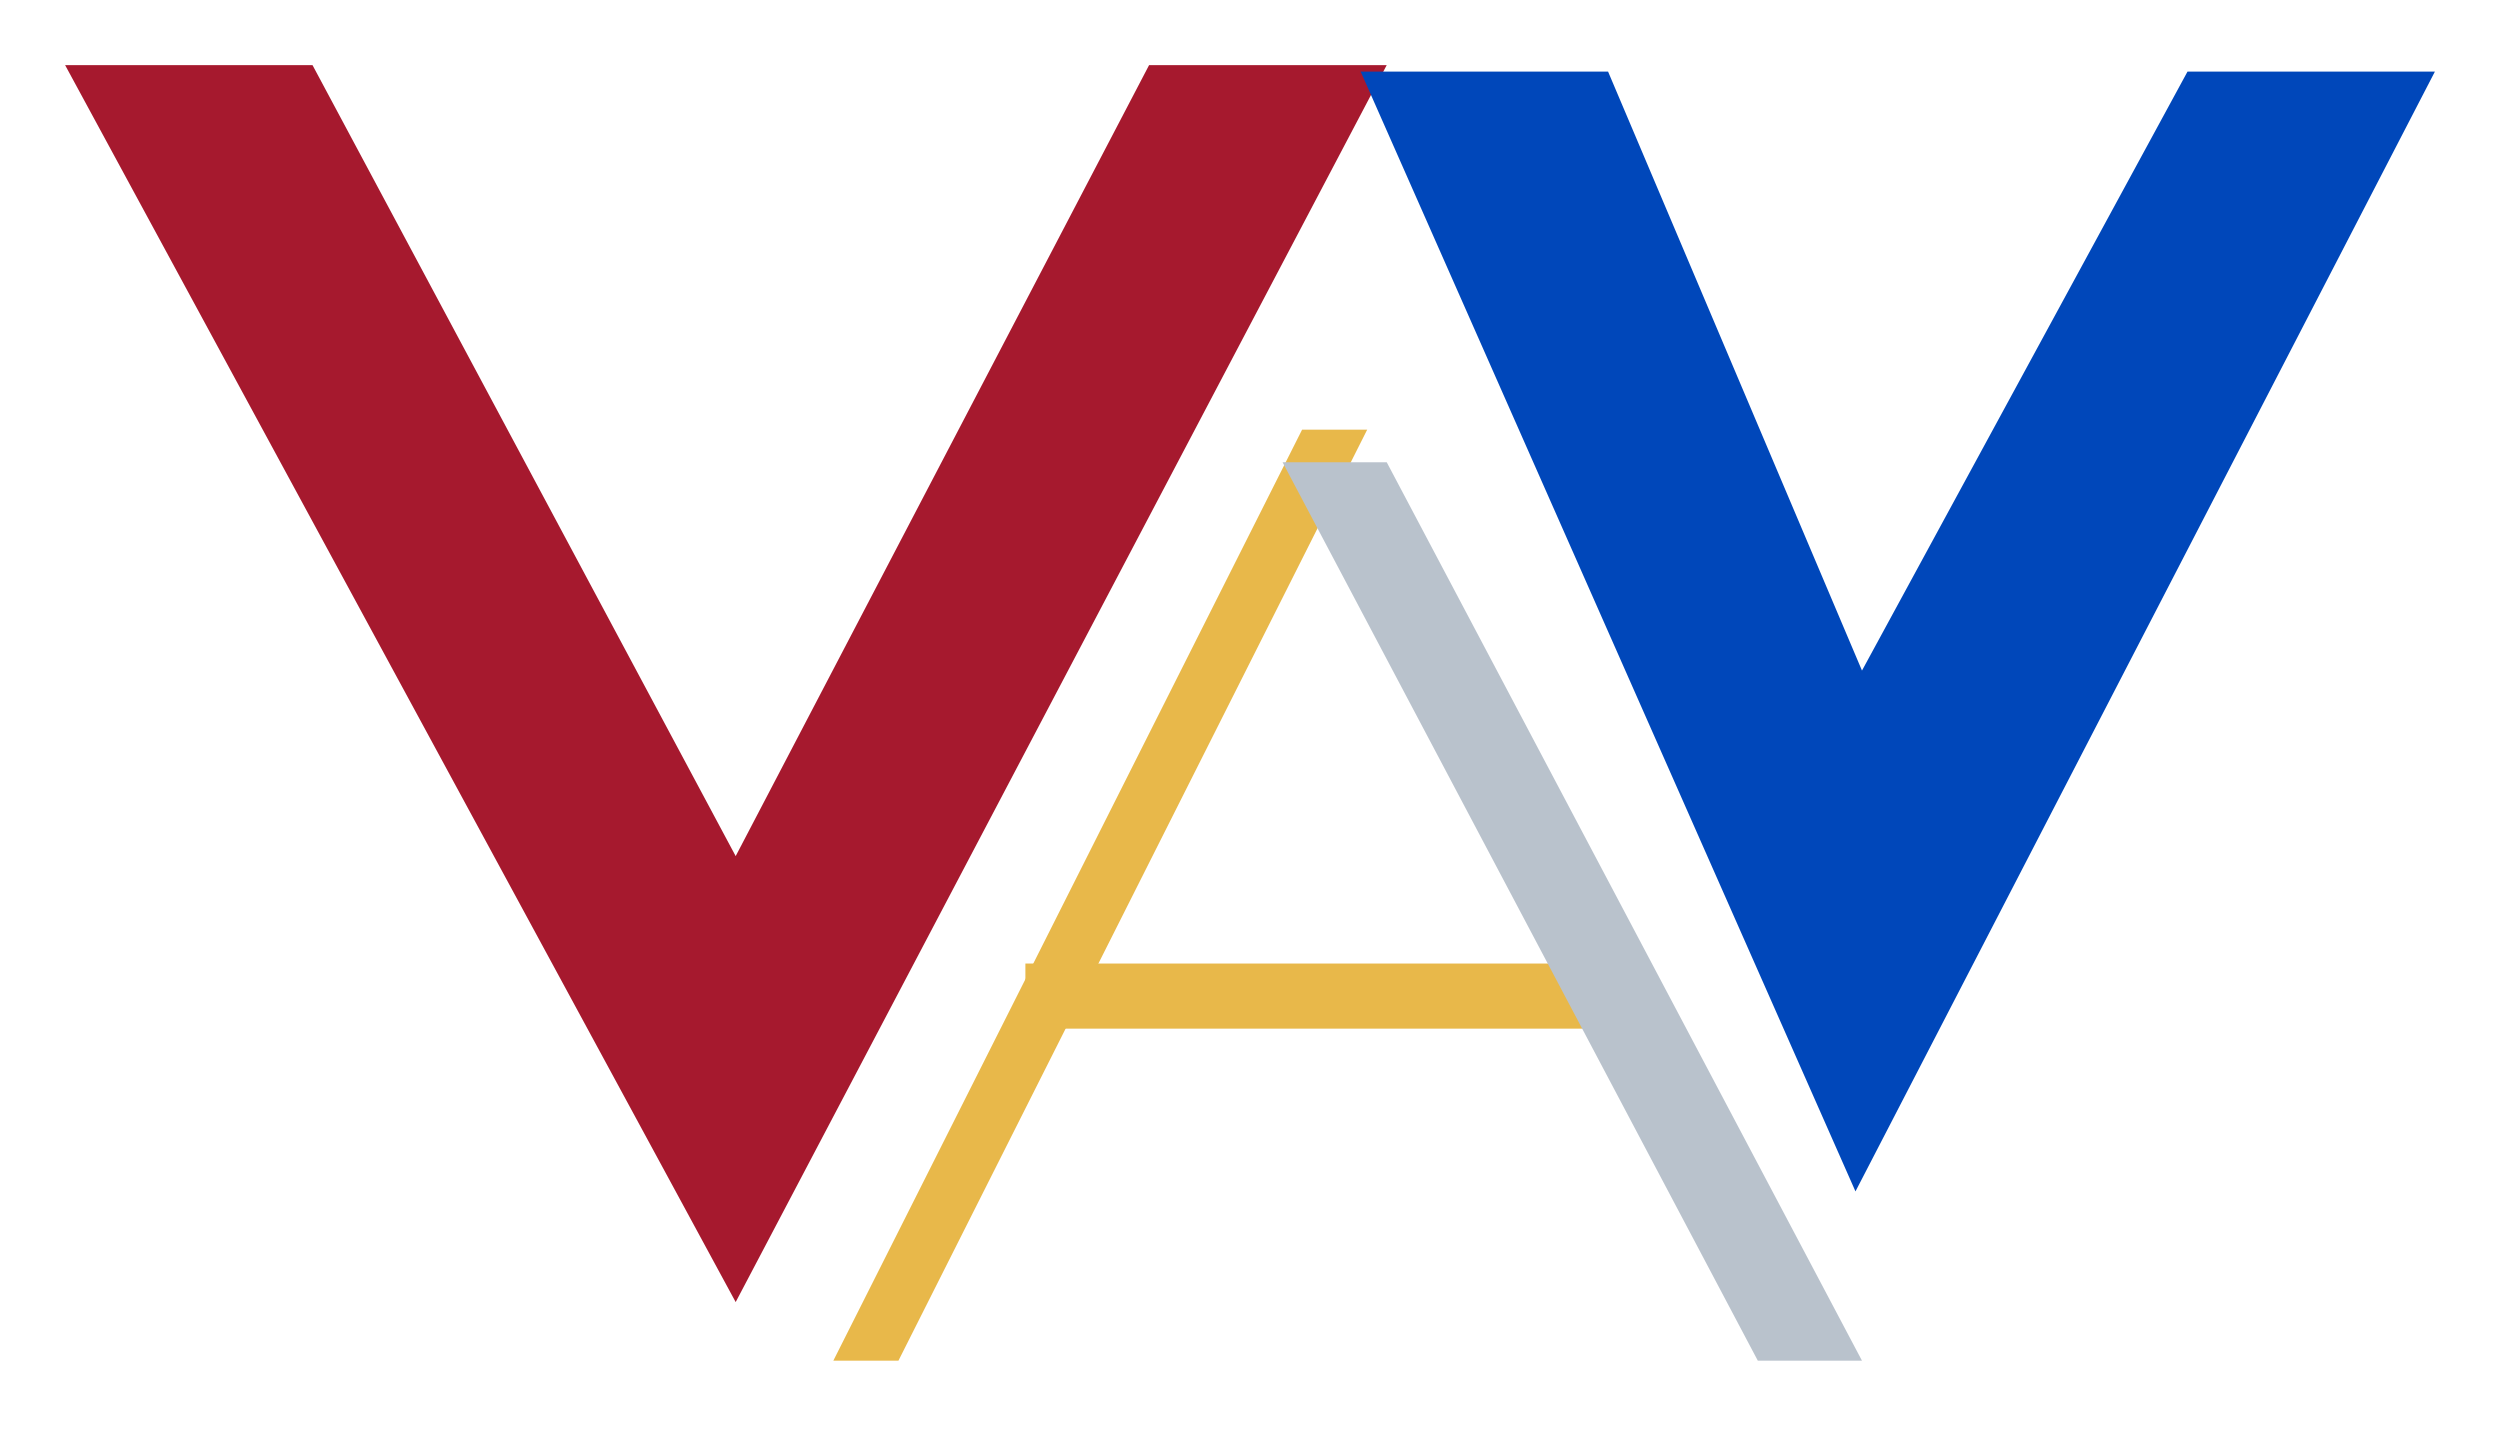
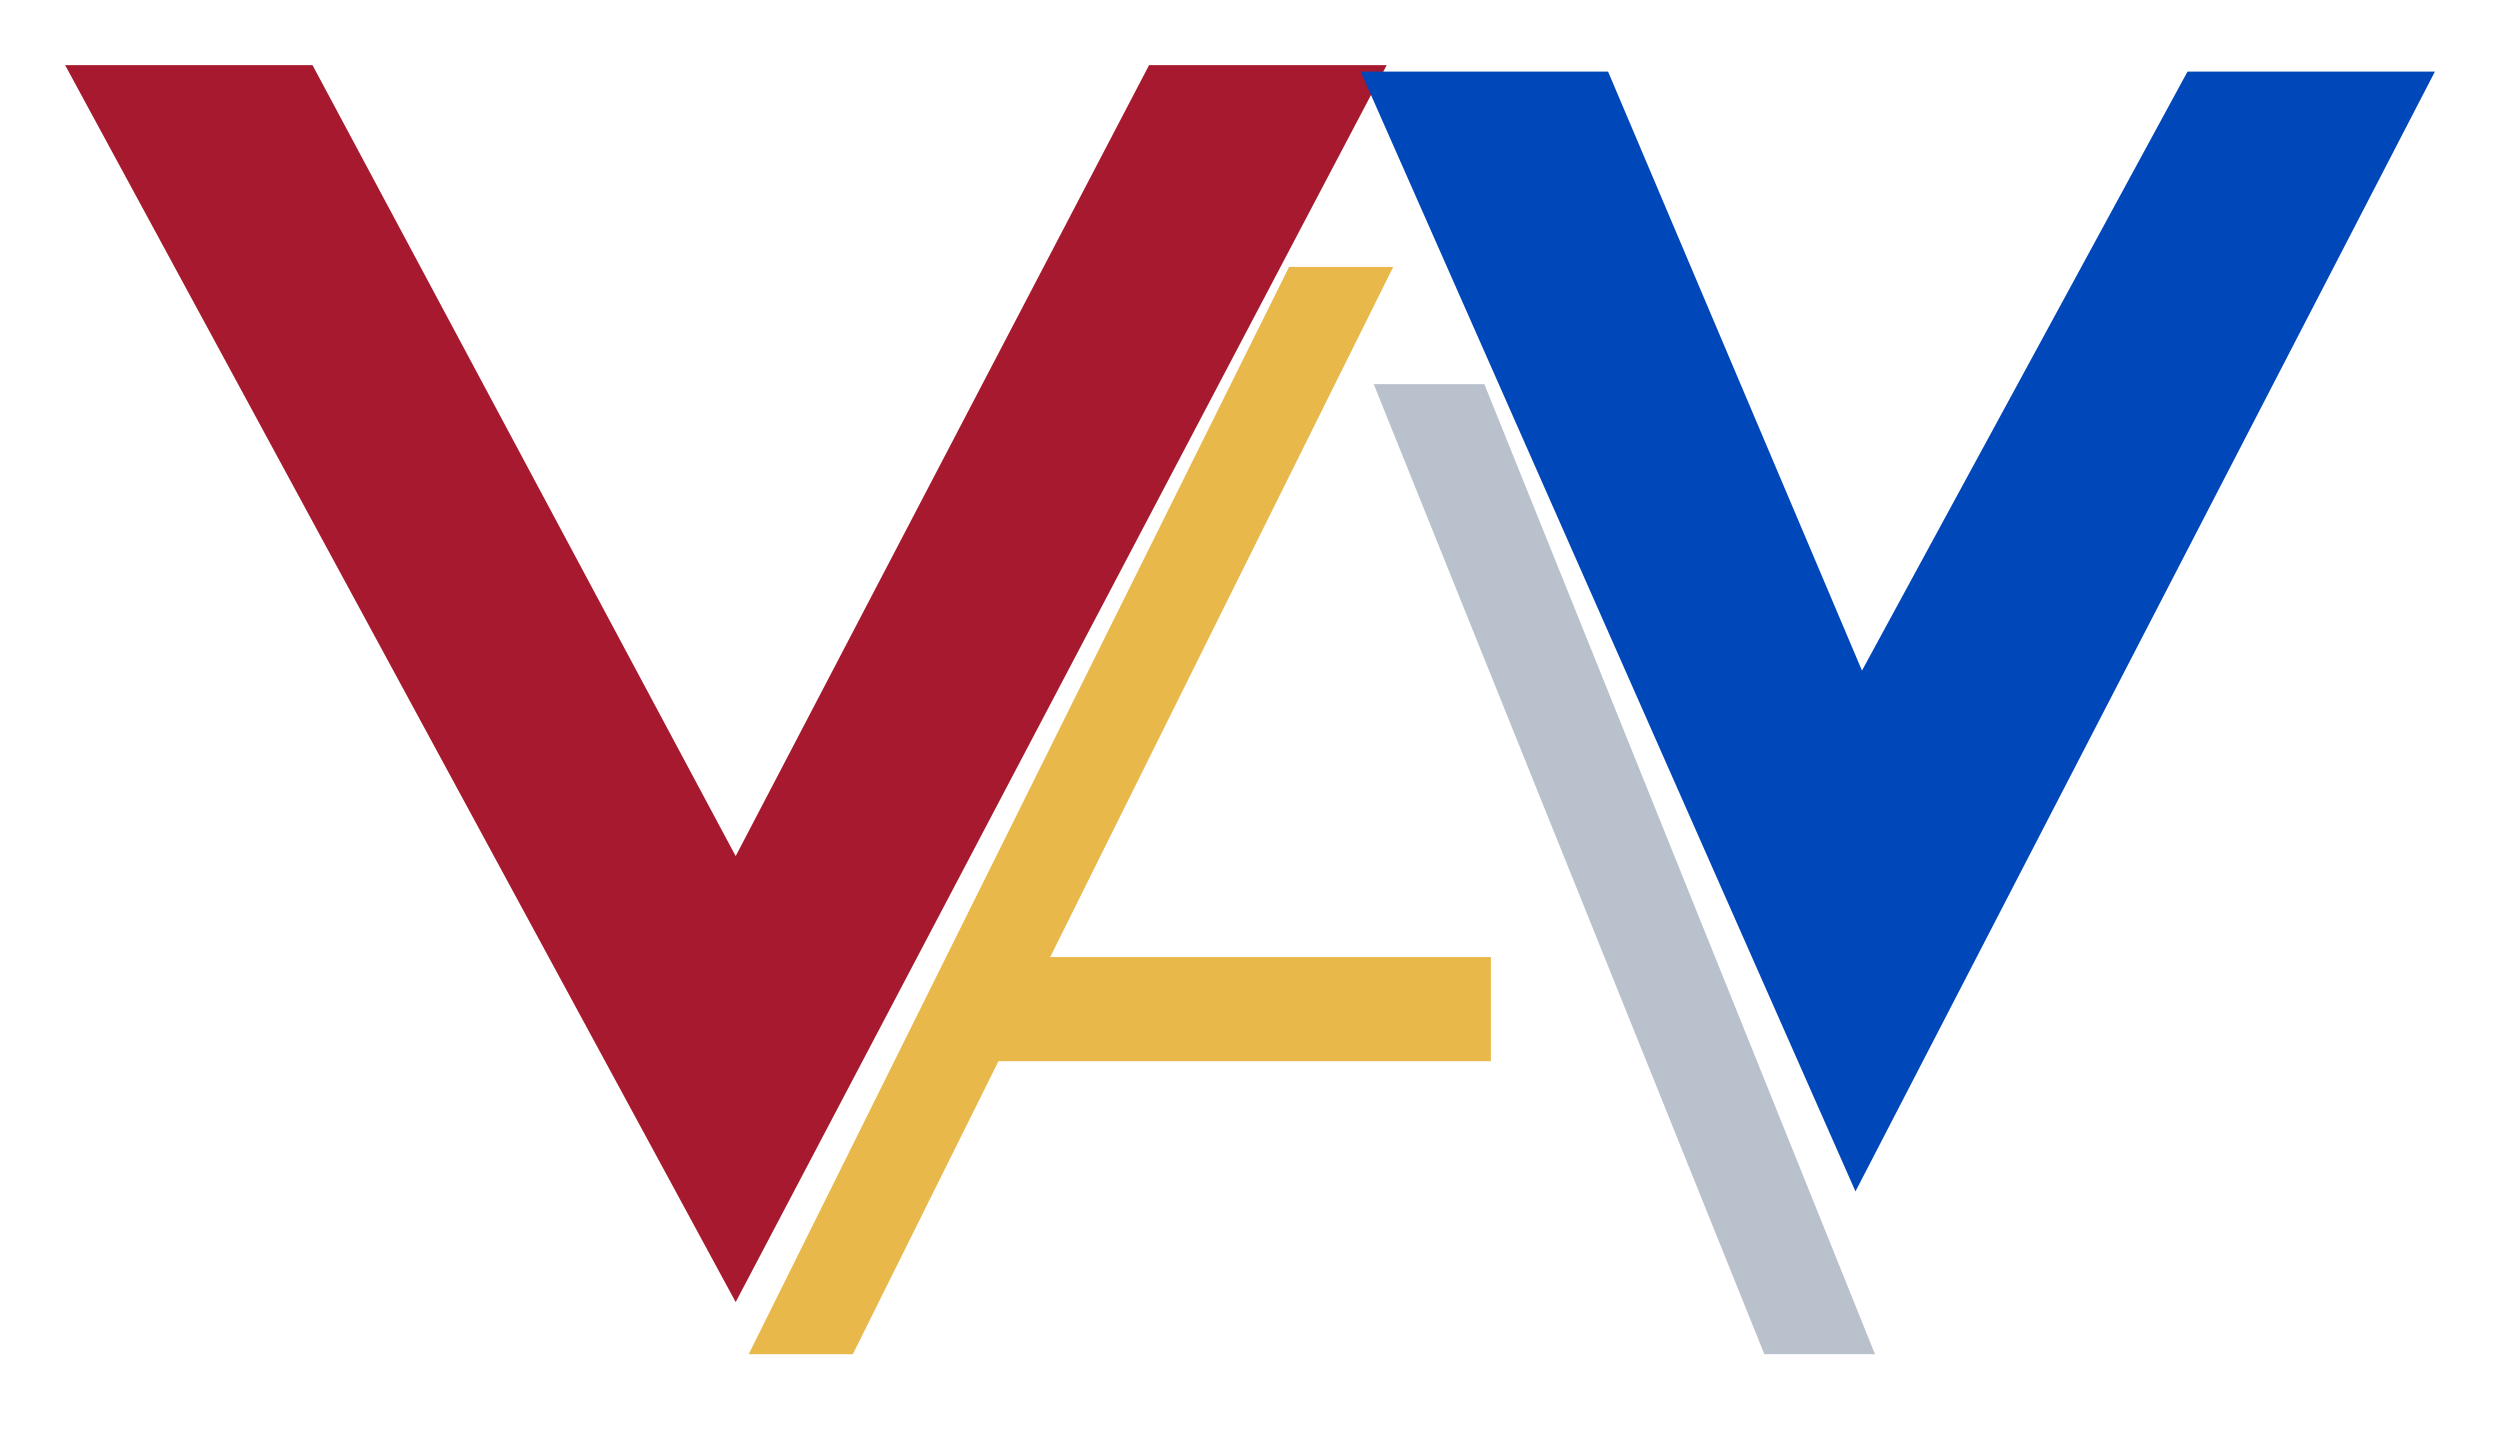
<svg xmlns="http://www.w3.org/2000/svg" viewBox="0 0 768 440" width="768" height="440">
  <g transform="translate(20 20) scale(1)">
    <g id="wa-mark">
      <path d="M0 0 L76 0 L206 243 L333 0 L406 0 L206 380 Z" fill="#A6192E" />
      <path d="M398 2 L474 2 L552 186 L652 2 L728 2 L550 346 Z" fill="#0047BA" />
-       <path d="M380 112 L400 112 L256 398 L236 398 Z" fill="#E8B84A" />
-       <path d="M295 276 L470 276 L470 296 L295 296 Z" fill="#E8B84A" />
-       <path d="M374 122 L406 122 L552 398 L520 398 Z" fill="#B9C2CC" />
+       <path d="M376 62 L408 62 L242 396 L210 396 Z" fill="#E8B84A" />
+       <path d="M276 274 L438 274 L438 306 L276 306 Z" fill="#E8B84A" />
+       <path d="M402 98 L436 98 L556 396 L522 396 Z" fill="#B9C2CC" />
    </g>
  </g>
</svg>
